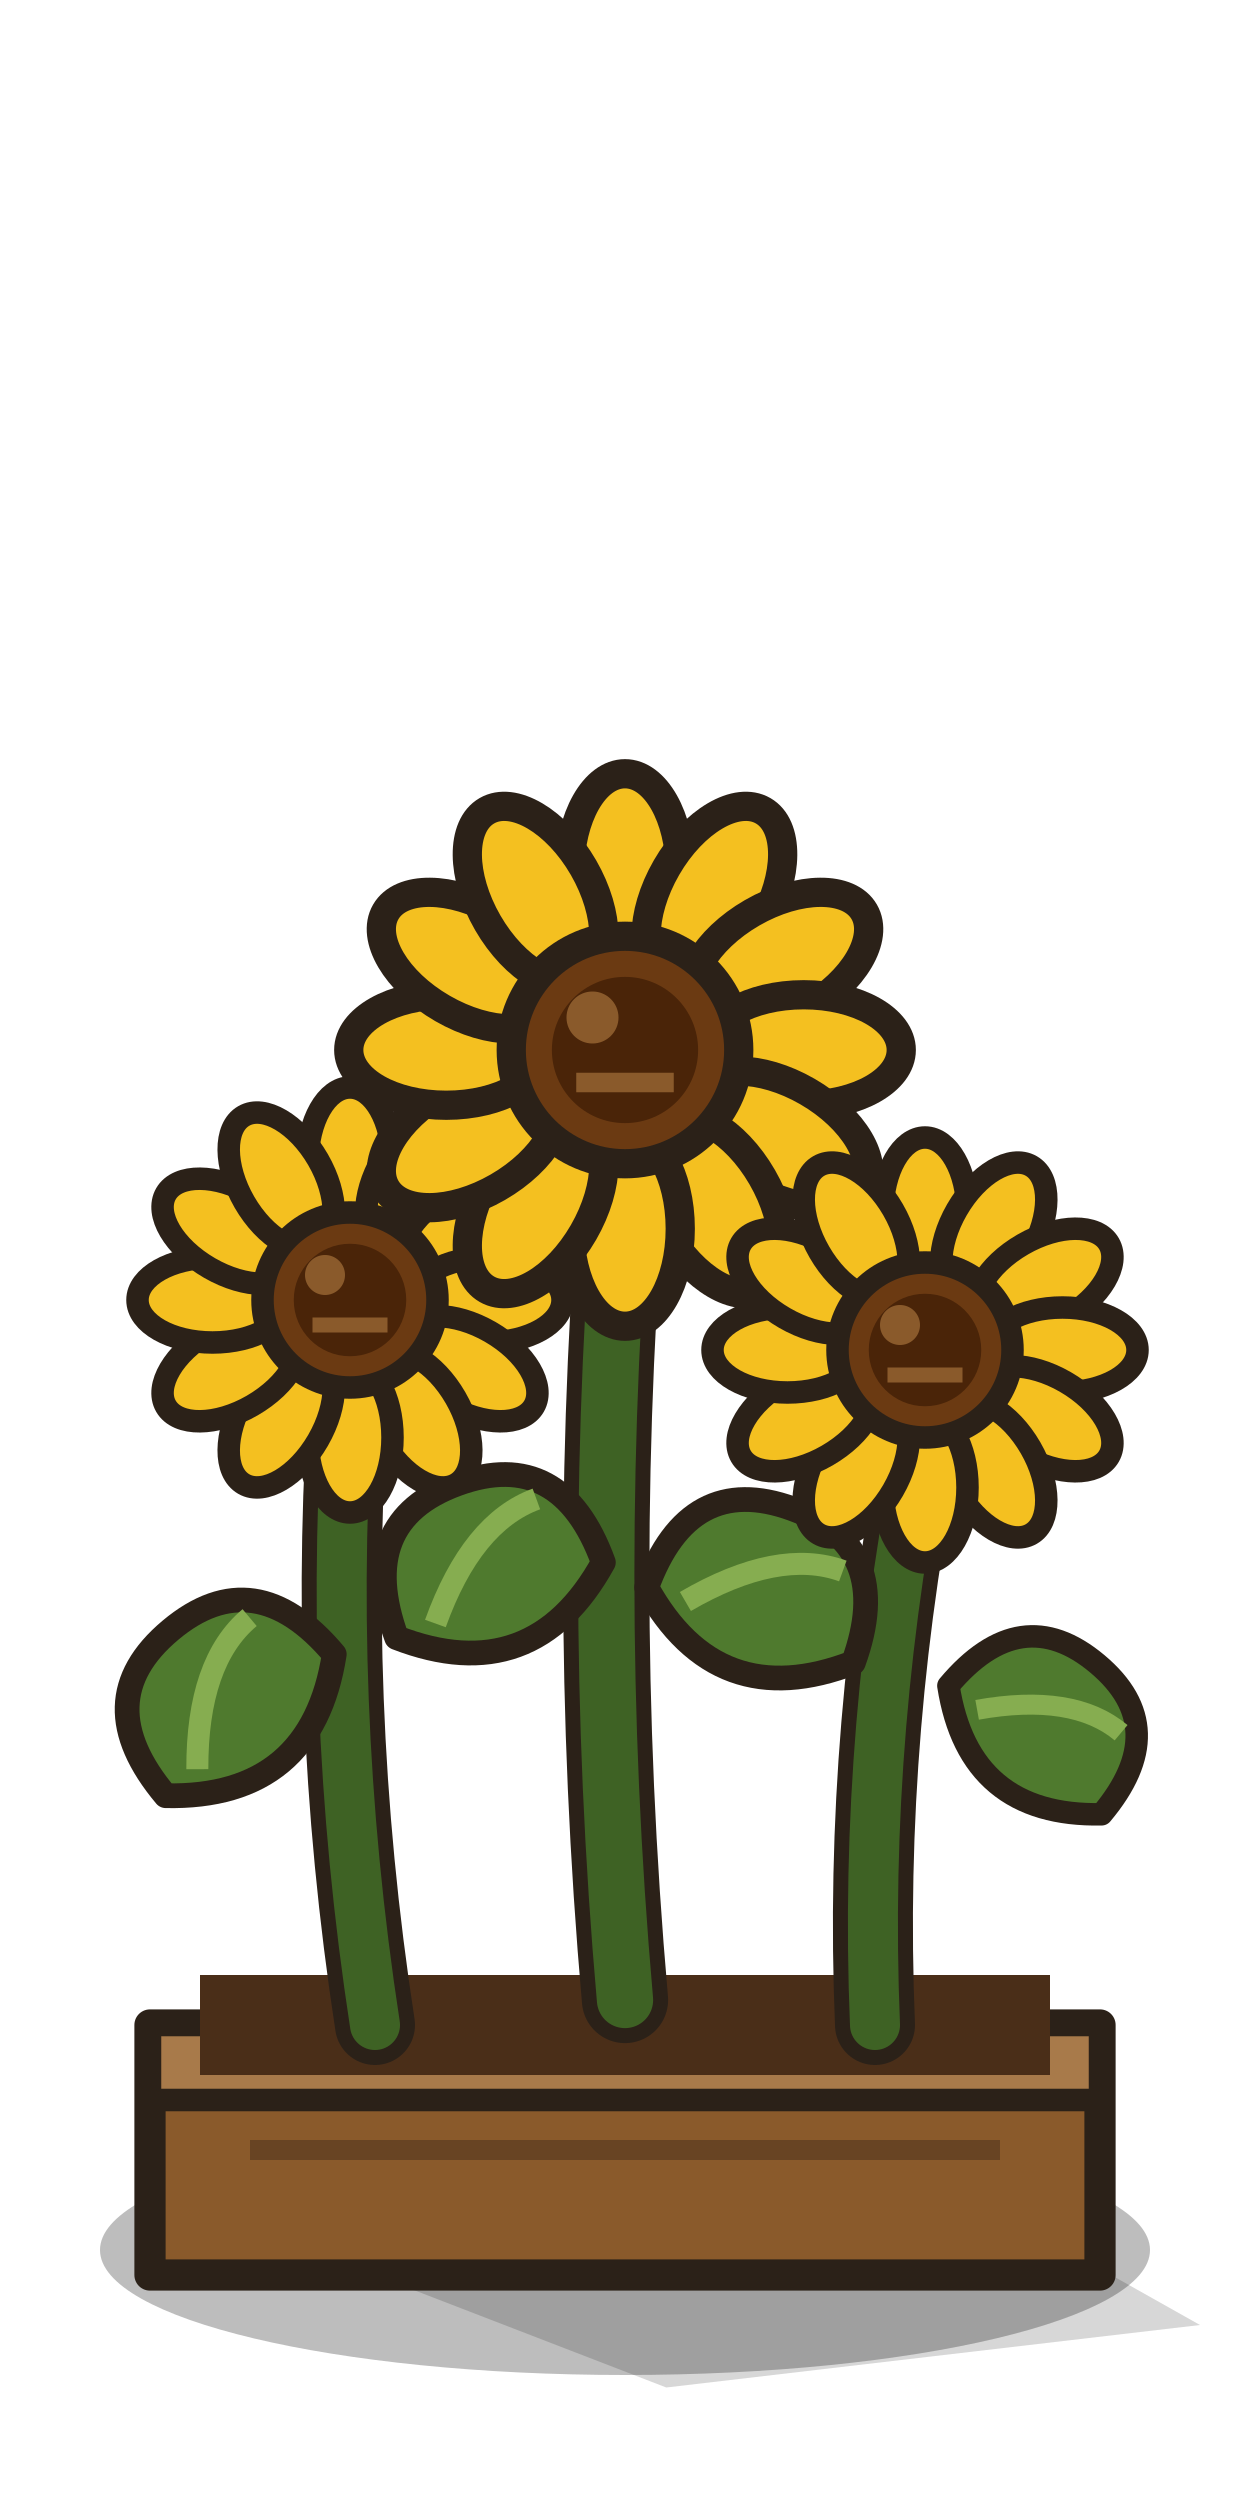
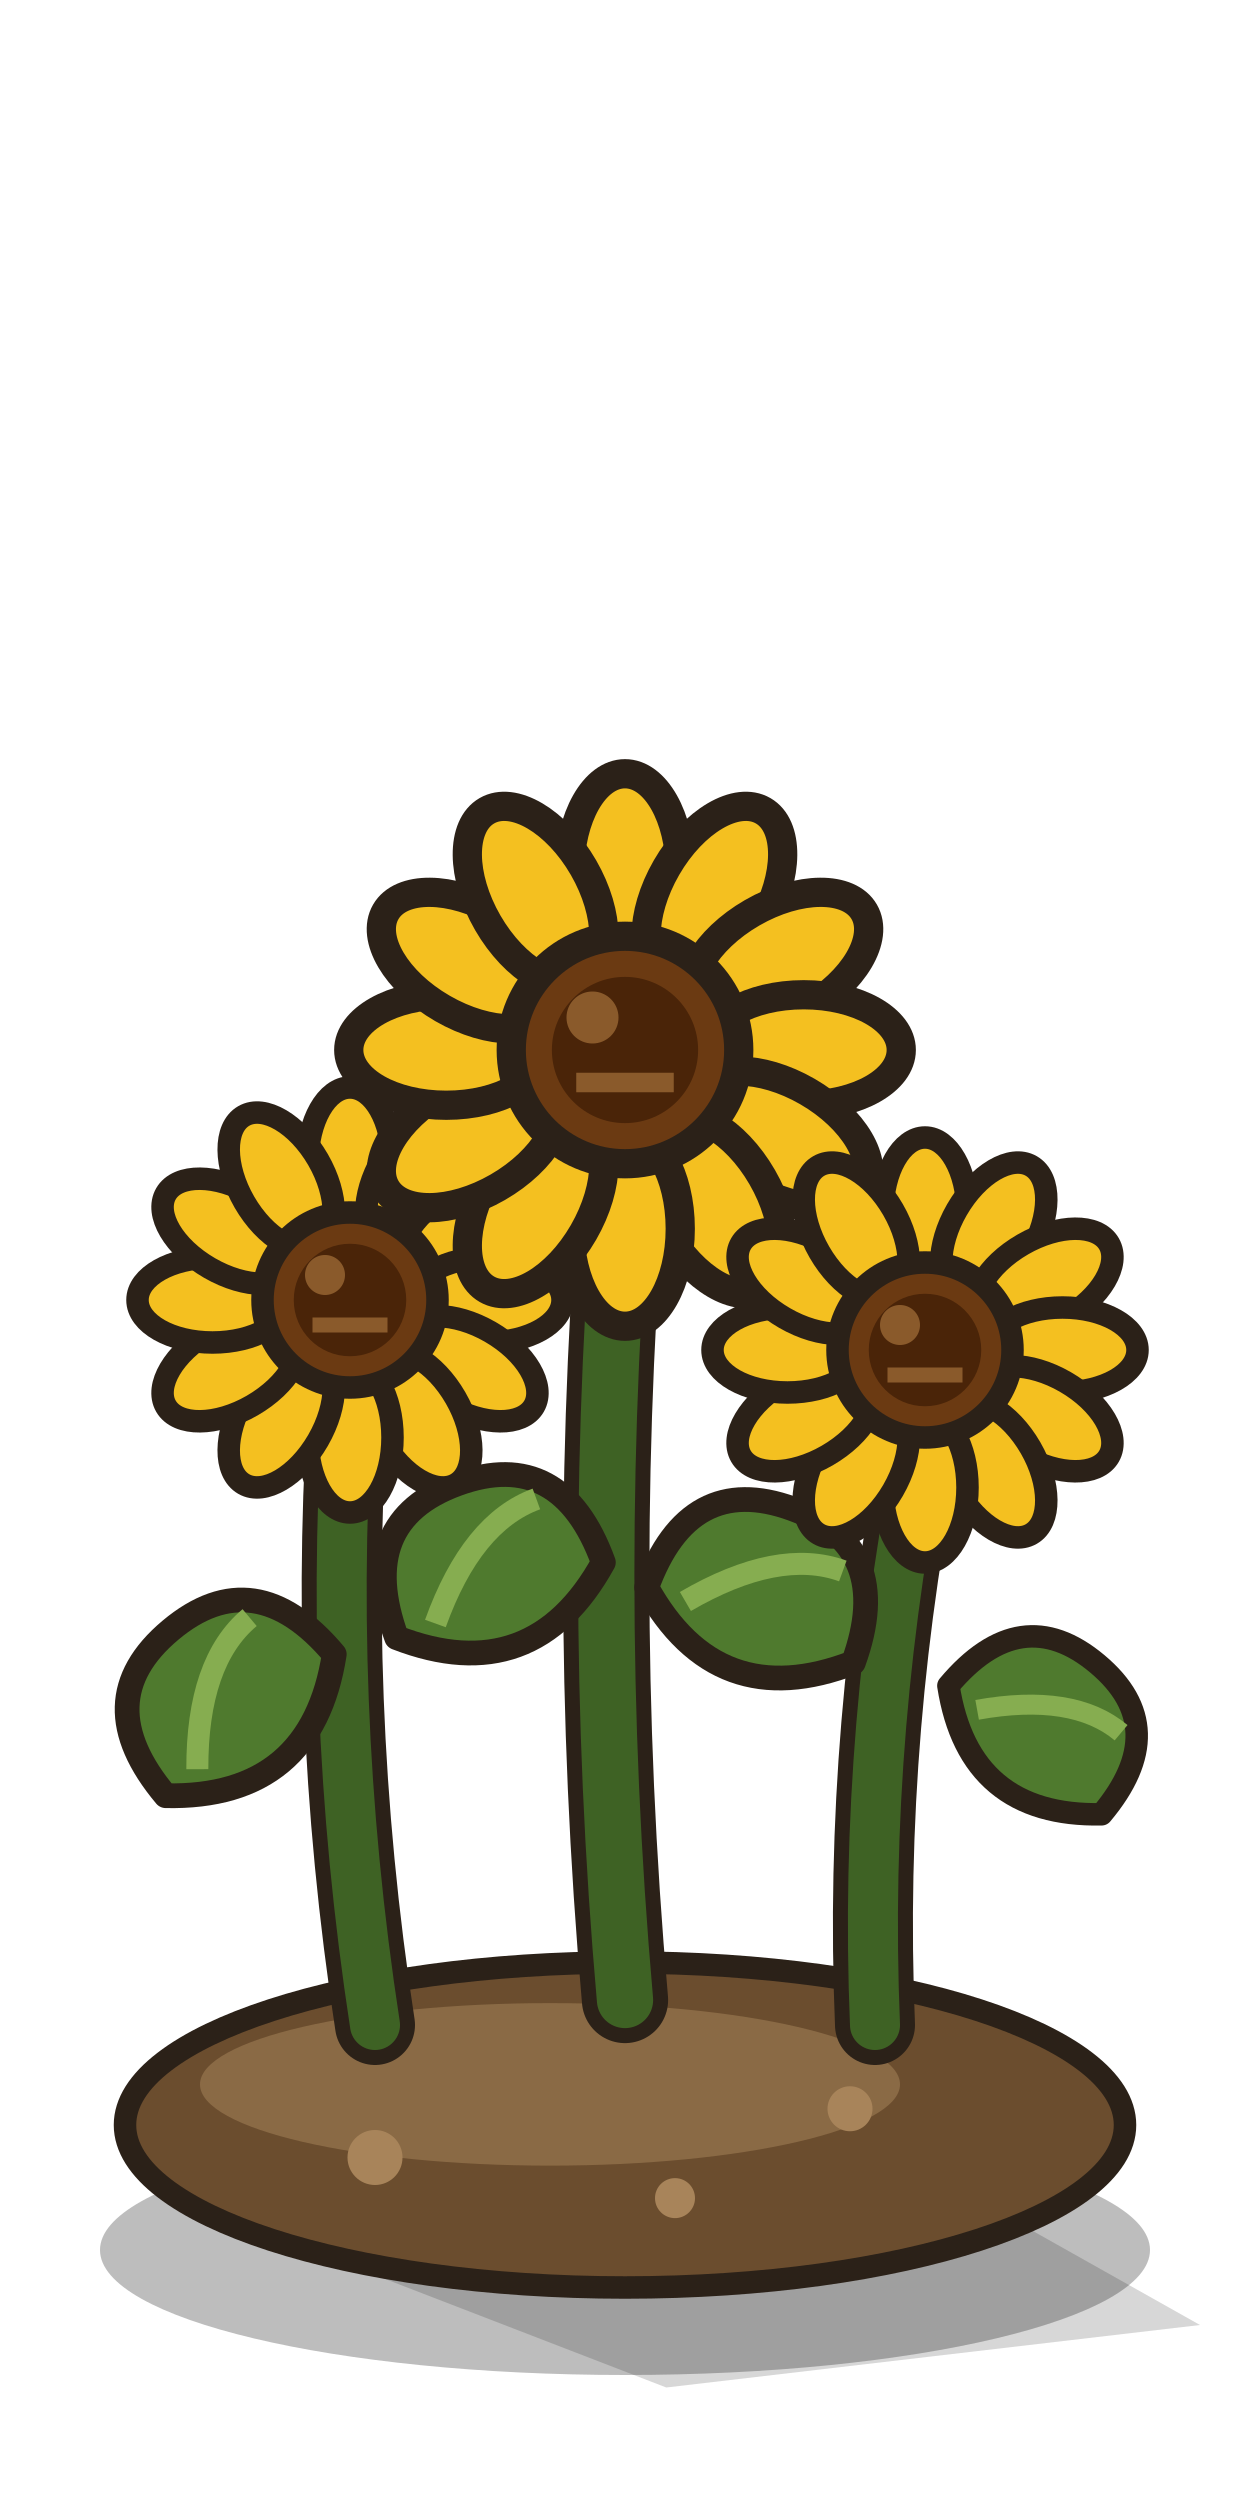
<svg xmlns="http://www.w3.org/2000/svg" width="100" height="200" viewBox="0 0 100 200">
  <path d="M24.8,180 L64,168 L96,186 L53.3,191 Z" fill="#000" opacity=".16" />
  <ellipse cx="50" cy="180" rx="42" ry="10" fill="#000" opacity=".26" />
-   <path d="M12,162 h76 v20 h-76z" fill="#8a5a2b" stroke="#2b2118" stroke-width="2.5" stroke-linejoin="round" stroke-linecap="round" />
-   <path d="M12,162 h76 v6 h-76z" fill="#a87a4a" stroke="#2b2118" stroke-width="1.8" stroke-linejoin="round" stroke-linecap="round" />
-   <path d="M20,172 h60" stroke="#5a3a20" stroke-width="1.6" opacity=".7" />
-   <path d="M16,158 h68 v8 h-68z" fill="#4a2e18" />
+   <ellipse cx="50" cy="170" rx="40" ry="13" fill="#6b4d2e" stroke="#2b2118" stroke-width="1.8" stroke-linejoin="round" />
+   <ellipse cx="44" cy="166.75" rx="28" ry="6.5" fill="#8a6a45" />
+   <g fill="#a8845a">
+     <circle cx="30" cy="172.6" r="2.2" />
+     <circle cx="68" cy="168.7" r="1.8" />
+     <circle cx="54" cy="175.85" r="1.6" />
+   </g>
  <path d="M30,162 Q26.0,136.0 28,110" fill="none" stroke="#2b2118" stroke-width="6.4" stroke-linecap="round" />
  <path d="M30,162 Q26.0,136.0 28,110" fill="none" stroke="#3e6224" stroke-width="4" stroke-linecap="round" />
  <path d="M50,160 Q47.0,126.0 50,92" fill="none" stroke="#2b2118" stroke-width="6.9" stroke-linecap="round" />
  <path d="M50,160 Q47.0,126.0 50,92" fill="none" stroke="#3e6224" stroke-width="4.5" stroke-linecap="round" />
  <path d="M70,162 Q69.0,138.0 74,114" fill="none" stroke="#2b2118" stroke-width="6.4" stroke-linecap="round" />
  <path d="M70,162 Q69.0,138.0 74,114" fill="none" stroke="#3e6224" stroke-width="4" stroke-linecap="round" />
  <g transform="translate(20,138) rotate(-40) scale(1.1)">
    <path d="M-8,0 q0,-9 8,-9 q8,0 8,9 q-8,7 -16,0z" fill="#4f7a2e" stroke="#2b2118" stroke-width="1.8" stroke-linejoin="round" stroke-linecap="round" />
    <path d="M-5,0 q5,-6 10,-6" fill="none" stroke="#86ad50" stroke-width="1.6" />
  </g>
  <g transform="translate(40,128) rotate(-20) scale(1.1)">
    <path d="M-8,0 q0,-9 8,-9 q8,0 8,9 q-8,7 -16,0z" fill="#4f7a2e" stroke="#2b2118" stroke-width="1.8" stroke-linejoin="round" stroke-linecap="round" />
    <path d="M-5,0 q5,-6 10,-6" fill="none" stroke="#86ad50" stroke-width="1.6" />
  </g>
  <g transform="translate(60,130) rotate(20) scale(1.1)">
    <path d="M-8,0 q0,-9 8,-9 q8,0 8,9 q-8,7 -16,0z" fill="#4f7a2e" stroke="#2b2118" stroke-width="1.8" stroke-linejoin="round" stroke-linecap="round" />
    <path d="M-5,0 q5,-6 10,-6" fill="none" stroke="#86ad50" stroke-width="1.6" />
  </g>
  <g transform="translate(82,140) rotate(40) scale(1.0)">
    <path d="M-8,0 q0,-9 8,-9 q8,0 8,9 q-8,7 -16,0z" fill="#4f7a2e" stroke="#2b2118" stroke-width="1.8" stroke-linejoin="round" stroke-linecap="round" />
    <path d="M-5,0 q5,-6 10,-6" fill="none" stroke="#86ad50" stroke-width="1.6" />
  </g>
  <g transform="translate(28,104) scale(1.0)">
    <g fill="#f4c020" stroke="#2b2118" stroke-width="1.8" stroke-linejoin="round" stroke-linecap="round">
      <ellipse cx="0" cy="-11" rx="3.4" ry="6" transform="rotate(0)" />
      <ellipse cx="0" cy="-11" rx="3.4" ry="6" transform="rotate(30)" />
      <ellipse cx="0" cy="-11" rx="3.4" ry="6" transform="rotate(60)" />
      <ellipse cx="0" cy="-11" rx="3.4" ry="6" transform="rotate(90)" />
      <ellipse cx="0" cy="-11" rx="3.4" ry="6" transform="rotate(120)" />
      <ellipse cx="0" cy="-11" rx="3.4" ry="6" transform="rotate(150)" />
      <ellipse cx="0" cy="-11" rx="3.4" ry="6" transform="rotate(180)" />
      <ellipse cx="0" cy="-11" rx="3.4" ry="6" transform="rotate(210)" />
      <ellipse cx="0" cy="-11" rx="3.4" ry="6" transform="rotate(240)" />
      <ellipse cx="0" cy="-11" rx="3.4" ry="6" transform="rotate(270)" />
      <ellipse cx="0" cy="-11" rx="3.4" ry="6" transform="rotate(300)" />
      <ellipse cx="0" cy="-11" rx="3.4" ry="6" transform="rotate(330)" />
    </g>
    <circle r="7" fill="#6b3a12" stroke="#2b2118" stroke-width="1.8" stroke-linejoin="round" stroke-linecap="round" />
    <circle r="4.5" fill="#4a2408" />
    <circle cx="-2" cy="-2" r="1.6" fill="#8a5a2b" />
    <path d="M-3,2 h6" stroke="#8a5a2b" stroke-width="1.2" />
  </g>
  <g transform="translate(50,84) scale(1.3)">
    <g fill="#f4c020" stroke="#2b2118" stroke-width="1.8" stroke-linejoin="round" stroke-linecap="round">
      <ellipse cx="0" cy="-11" rx="3.4" ry="6" transform="rotate(0)" />
      <ellipse cx="0" cy="-11" rx="3.4" ry="6" transform="rotate(30)" />
      <ellipse cx="0" cy="-11" rx="3.4" ry="6" transform="rotate(60)" />
      <ellipse cx="0" cy="-11" rx="3.4" ry="6" transform="rotate(90)" />
      <ellipse cx="0" cy="-11" rx="3.4" ry="6" transform="rotate(120)" />
      <ellipse cx="0" cy="-11" rx="3.4" ry="6" transform="rotate(150)" />
      <ellipse cx="0" cy="-11" rx="3.4" ry="6" transform="rotate(180)" />
      <ellipse cx="0" cy="-11" rx="3.4" ry="6" transform="rotate(210)" />
      <ellipse cx="0" cy="-11" rx="3.4" ry="6" transform="rotate(240)" />
      <ellipse cx="0" cy="-11" rx="3.4" ry="6" transform="rotate(270)" />
      <ellipse cx="0" cy="-11" rx="3.4" ry="6" transform="rotate(300)" />
      <ellipse cx="0" cy="-11" rx="3.4" ry="6" transform="rotate(330)" />
    </g>
    <circle r="7" fill="#6b3a12" stroke="#2b2118" stroke-width="1.8" stroke-linejoin="round" stroke-linecap="round" />
    <circle r="4.5" fill="#4a2408" />
    <circle cx="-2" cy="-2" r="1.6" fill="#8a5a2b" />
    <path d="M-3,2 h6" stroke="#8a5a2b" stroke-width="1.2" />
  </g>
  <g transform="translate(74,108) scale(1.0)">
    <g fill="#f4c020" stroke="#2b2118" stroke-width="1.8" stroke-linejoin="round" stroke-linecap="round">
      <ellipse cx="0" cy="-11" rx="3.4" ry="6" transform="rotate(0)" />
      <ellipse cx="0" cy="-11" rx="3.4" ry="6" transform="rotate(30)" />
      <ellipse cx="0" cy="-11" rx="3.4" ry="6" transform="rotate(60)" />
      <ellipse cx="0" cy="-11" rx="3.4" ry="6" transform="rotate(90)" />
      <ellipse cx="0" cy="-11" rx="3.4" ry="6" transform="rotate(120)" />
      <ellipse cx="0" cy="-11" rx="3.4" ry="6" transform="rotate(150)" />
      <ellipse cx="0" cy="-11" rx="3.4" ry="6" transform="rotate(180)" />
      <ellipse cx="0" cy="-11" rx="3.4" ry="6" transform="rotate(210)" />
      <ellipse cx="0" cy="-11" rx="3.4" ry="6" transform="rotate(240)" />
      <ellipse cx="0" cy="-11" rx="3.4" ry="6" transform="rotate(270)" />
      <ellipse cx="0" cy="-11" rx="3.4" ry="6" transform="rotate(300)" />
      <ellipse cx="0" cy="-11" rx="3.4" ry="6" transform="rotate(330)" />
    </g>
    <circle r="7" fill="#6b3a12" stroke="#2b2118" stroke-width="1.8" stroke-linejoin="round" stroke-linecap="round" />
    <circle r="4.5" fill="#4a2408" />
    <circle cx="-2" cy="-2" r="1.6" fill="#8a5a2b" />
    <path d="M-3,2 h6" stroke="#8a5a2b" stroke-width="1.2" />
  </g>
</svg>
